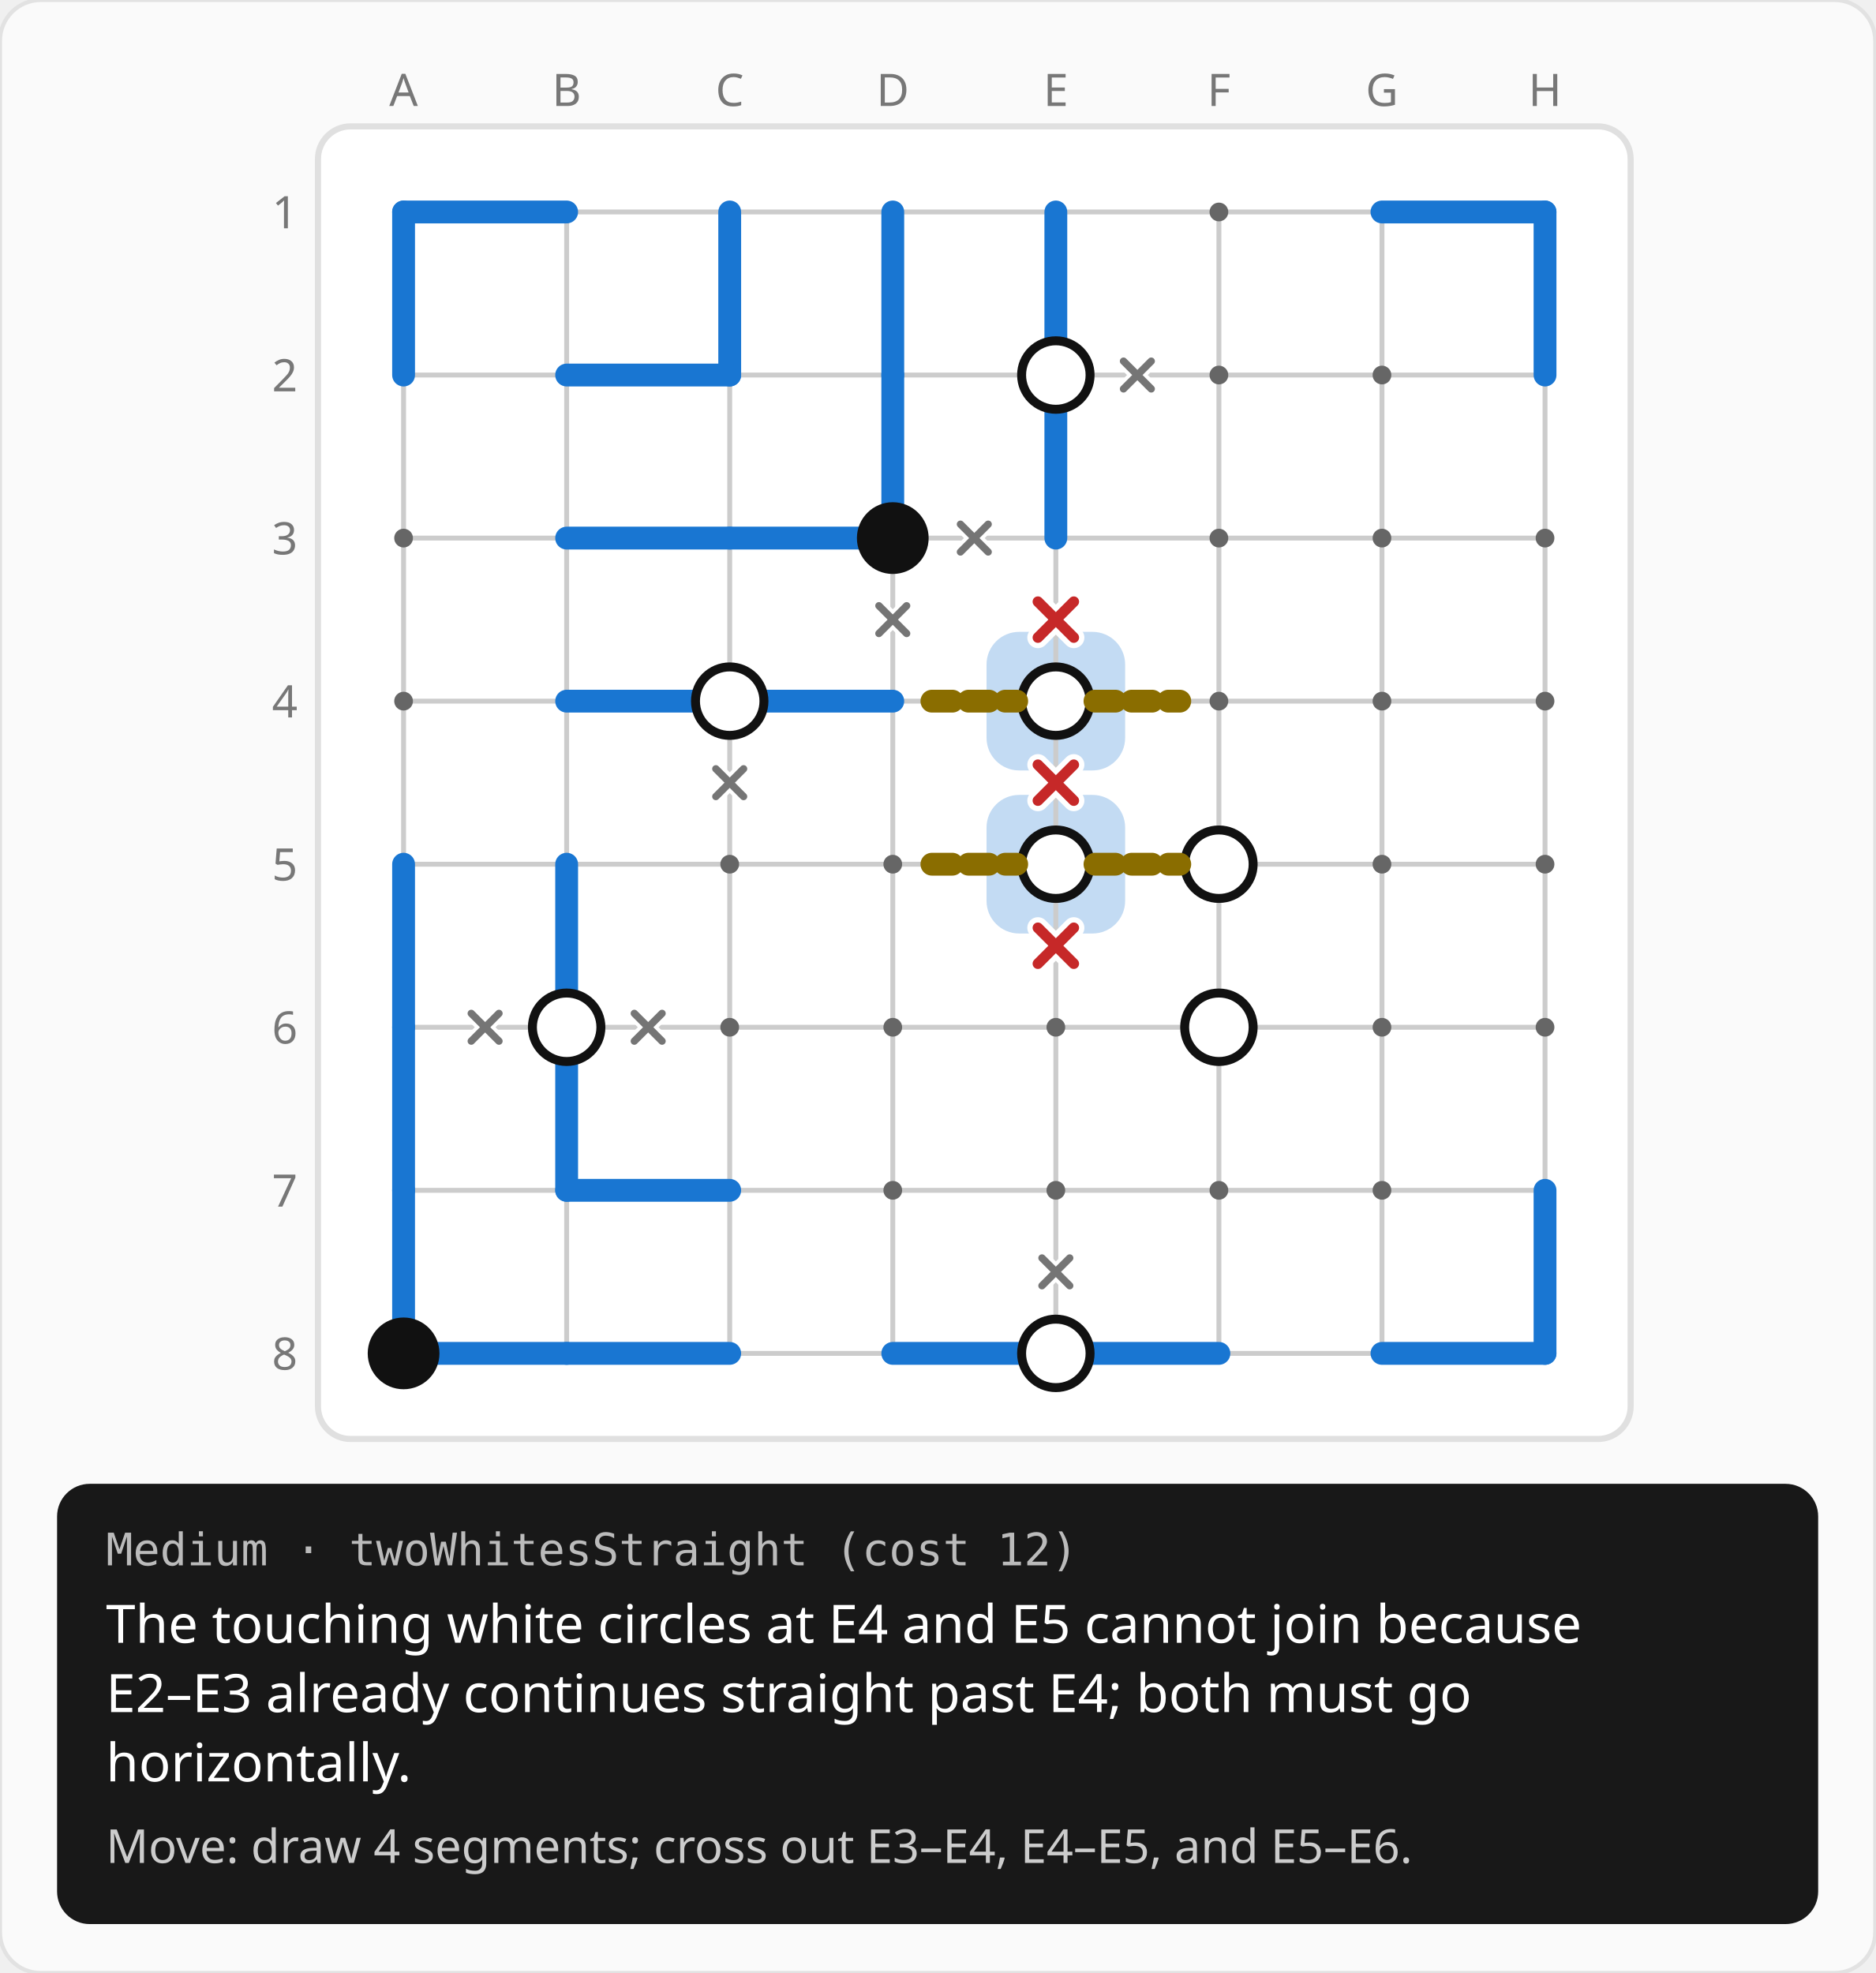
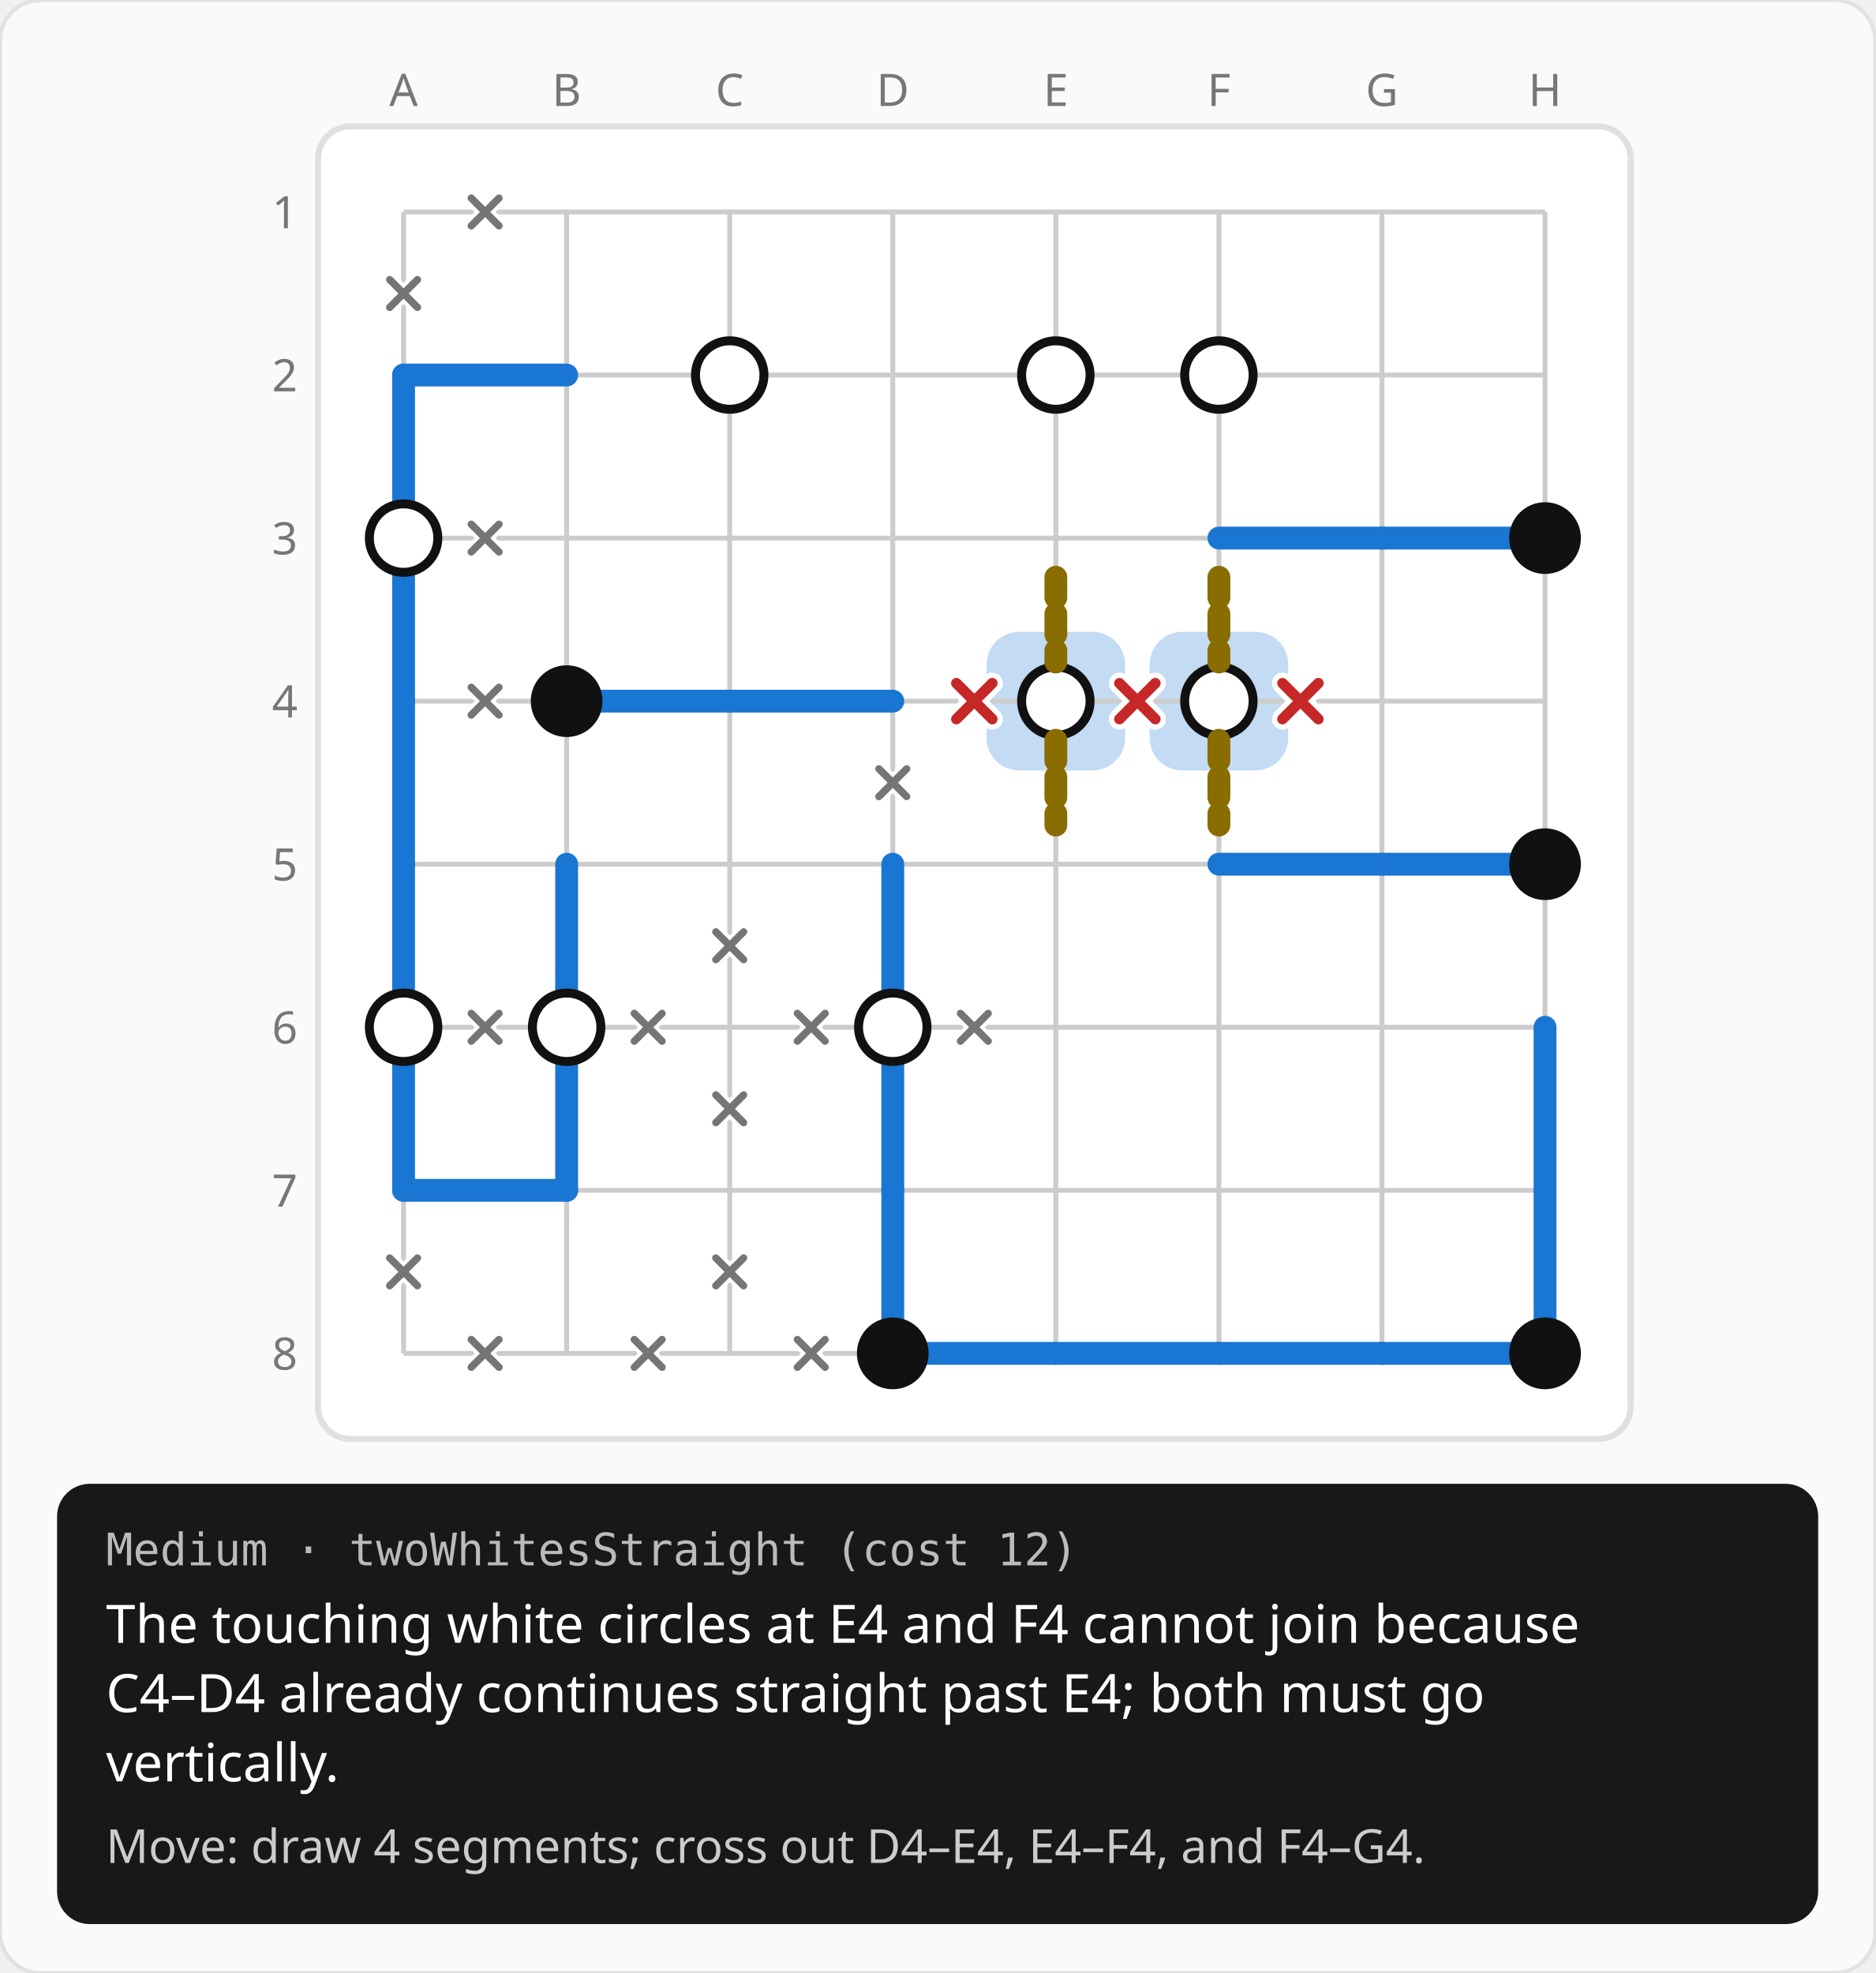
<svg xmlns="http://www.w3.org/2000/svg" width="460" height="484" viewBox="0 0 460 484">
  <rect width="460" height="484" rx="10" fill="#fafafa" stroke="#e2e2e2" />
  <defs>
    <pattern id="hatch" width="8" height="8" patternUnits="userSpaceOnUse" patternTransform="rotate(45)">
      <line x1="0" y1="0" x2="0" y2="8" stroke="#d55e00" stroke-width="3" opacity="0.55" />
    </pattern>
  </defs>
  <g transform="translate(59 12)">
    <text x="40" y="14" fill="#777777" font-size="11" font-family="system-ui, sans-serif" text-anchor="middle">A</text>
    <text x="80" y="14" fill="#777777" font-size="11" font-family="system-ui, sans-serif" text-anchor="middle">B</text>
    <text x="120" y="14" fill="#777777" font-size="11" font-family="system-ui, sans-serif" text-anchor="middle">C</text>
    <text x="160" y="14" fill="#777777" font-size="11" font-family="system-ui, sans-serif" text-anchor="middle">D</text>
    <text x="200" y="14" fill="#777777" font-size="11" font-family="system-ui, sans-serif" text-anchor="middle">E</text>
    <text x="240" y="14" fill="#777777" font-size="11" font-family="system-ui, sans-serif" text-anchor="middle">F</text>
    <text x="280" y="14" fill="#777777" font-size="11" font-family="system-ui, sans-serif" text-anchor="middle">G</text>
    <text x="320" y="14" fill="#777777" font-size="11" font-family="system-ui, sans-serif" text-anchor="middle">H</text>
    <text x="14" y="44" fill="#777777" font-size="11" font-family="system-ui, sans-serif" text-anchor="end">1</text>
    <text x="14" y="84" fill="#777777" font-size="11" font-family="system-ui, sans-serif" text-anchor="end">2</text>
    <text x="14" y="124" fill="#777777" font-size="11" font-family="system-ui, sans-serif" text-anchor="end">3</text>
    <text x="14" y="164" fill="#777777" font-size="11" font-family="system-ui, sans-serif" text-anchor="end">4</text>
    <text x="14" y="204" fill="#777777" font-size="11" font-family="system-ui, sans-serif" text-anchor="end">5</text>
    <text x="14" y="244" fill="#777777" font-size="11" font-family="system-ui, sans-serif" text-anchor="end">6</text>
    <text x="14" y="284" fill="#777777" font-size="11" font-family="system-ui, sans-serif" text-anchor="end">7</text>
    <text x="14" y="324" fill="#777777" font-size="11" font-family="system-ui, sans-serif" text-anchor="end">8</text>
    <g transform="translate(18 18)">
      <rect x="1" y="1" width="322" height="322" rx="8" fill="#ffffff" stroke="#e0e0e0" stroke-width="1.5" />
      <rect x="165" y="125" width="34" height="34" rx="8" fill="rgba(25,118,210,0.26)" />
-       <rect x="165" y="165" width="34" height="34" rx="8" fill="rgba(25,118,210,0.26)" />
+       <rect x="205" y="125" width="34" height="34" rx="8" fill="rgba(25,118,210,0.26)" />
      <line x1="22" y1="22" x2="302" y2="22" stroke="#cccccc" stroke-width="1.2" />
      <line x1="22" y1="62" x2="302" y2="62" stroke="#cccccc" stroke-width="1.2" />
      <line x1="22" y1="102" x2="302" y2="102" stroke="#cccccc" stroke-width="1.2" />
      <line x1="22" y1="142" x2="302" y2="142" stroke="#cccccc" stroke-width="1.2" />
      <line x1="22" y1="182" x2="302" y2="182" stroke="#cccccc" stroke-width="1.2" />
      <line x1="22" y1="222" x2="302" y2="222" stroke="#cccccc" stroke-width="1.2" />
      <line x1="22" y1="262" x2="302" y2="262" stroke="#cccccc" stroke-width="1.2" />
      <line x1="22" y1="302" x2="302" y2="302" stroke="#cccccc" stroke-width="1.2" />
      <line x1="22" y1="22" x2="22" y2="302" stroke="#cccccc" stroke-width="1.2" />
      <line x1="62" y1="22" x2="62" y2="302" stroke="#cccccc" stroke-width="1.2" />
      <line x1="102" y1="22" x2="102" y2="302" stroke="#cccccc" stroke-width="1.2" />
      <line x1="142" y1="22" x2="142" y2="302" stroke="#cccccc" stroke-width="1.2" />
      <line x1="182" y1="22" x2="182" y2="302" stroke="#cccccc" stroke-width="1.2" />
      <line x1="222" y1="22" x2="222" y2="302" stroke="#cccccc" stroke-width="1.2" />
      <line x1="262" y1="22" x2="262" y2="302" stroke="#cccccc" stroke-width="1.2" />
      <line x1="302" y1="22" x2="302" y2="302" stroke="#cccccc" stroke-width="1.2" />
-       <circle cx="22" cy="22" r="2.3" fill="#666666" />
-       <circle cx="62" cy="22" r="2.3" fill="#666666" />
-       <circle cx="102" cy="22" r="2.3" fill="#666666" />
-       <circle cx="142" cy="22" r="2.3" fill="#666666" />
-       <circle cx="182" cy="22" r="2.3" fill="#666666" />
-       <circle cx="222" cy="22" r="2.3" fill="#666666" />
-       <circle cx="262" cy="22" r="2.3" fill="#666666" />
-       <circle cx="302" cy="22" r="2.3" fill="#666666" />
-       <circle cx="22" cy="62" r="2.3" fill="#666666" />
-       <circle cx="62" cy="62" r="2.3" fill="#666666" />
-       <circle cx="102" cy="62" r="2.3" fill="#666666" />
-       <circle cx="142" cy="62" r="2.3" fill="#666666" />
-       <circle cx="222" cy="62" r="2.3" fill="#666666" />
-       <circle cx="262" cy="62" r="2.3" fill="#666666" />
-       <circle cx="302" cy="62" r="2.3" fill="#666666" />
-       <circle cx="22" cy="102" r="2.3" fill="#666666" />
-       <circle cx="62" cy="102" r="2.3" fill="#666666" />
-       <circle cx="102" cy="102" r="2.3" fill="#666666" />
-       <circle cx="182" cy="102" r="2.3" fill="#666666" />
-       <circle cx="222" cy="102" r="2.3" fill="#666666" />
-       <circle cx="262" cy="102" r="2.3" fill="#666666" />
-       <circle cx="302" cy="102" r="2.3" fill="#666666" />
-       <circle cx="22" cy="142" r="2.3" fill="#666666" />
-       <circle cx="62" cy="142" r="2.3" fill="#666666" />
-       <circle cx="142" cy="142" r="2.3" fill="#666666" />
-       <circle cx="222" cy="142" r="2.3" fill="#666666" />
-       <circle cx="262" cy="142" r="2.3" fill="#666666" />
-       <circle cx="302" cy="142" r="2.3" fill="#666666" />
-       <circle cx="22" cy="182" r="2.3" fill="#666666" />
-       <circle cx="62" cy="182" r="2.3" fill="#666666" />
-       <circle cx="102" cy="182" r="2.3" fill="#666666" />
-       <circle cx="142" cy="182" r="2.3" fill="#666666" />
-       <circle cx="262" cy="182" r="2.3" fill="#666666" />
-       <circle cx="302" cy="182" r="2.3" fill="#666666" />
-       <circle cx="22" cy="222" r="2.3" fill="#666666" />
-       <circle cx="102" cy="222" r="2.3" fill="#666666" />
-       <circle cx="142" cy="222" r="2.3" fill="#666666" />
-       <circle cx="182" cy="222" r="2.3" fill="#666666" />
-       <circle cx="262" cy="222" r="2.3" fill="#666666" />
-       <circle cx="302" cy="222" r="2.3" fill="#666666" />
-       <circle cx="22" cy="262" r="2.3" fill="#666666" />
-       <circle cx="62" cy="262" r="2.3" fill="#666666" />
-       <circle cx="102" cy="262" r="2.3" fill="#666666" />
-       <circle cx="142" cy="262" r="2.3" fill="#666666" />
-       <circle cx="182" cy="262" r="2.3" fill="#666666" />
-       <circle cx="222" cy="262" r="2.3" fill="#666666" />
-       <circle cx="262" cy="262" r="2.3" fill="#666666" />
-       <circle cx="302" cy="262" r="2.3" fill="#666666" />
-       <circle cx="62" cy="302" r="2.3" fill="#666666" />
-       <circle cx="102" cy="302" r="2.3" fill="#666666" />
-       <circle cx="142" cy="302" r="2.3" fill="#666666" />
-       <circle cx="222" cy="302" r="2.3" fill="#666666" />
-       <circle cx="262" cy="302" r="2.3" fill="#666666" />
-       <circle cx="302" cy="302" r="2.3" fill="#666666" />
-       <line x1="22" y1="22" x2="62" y2="22" stroke="#1976d2" stroke-width="5.6" stroke-linecap="round" />
-       <line x1="22" y1="22" x2="22" y2="62" stroke="#1976d2" stroke-width="5.6" stroke-linecap="round" />
-       <line x1="102" y1="22" x2="102" y2="62" stroke="#1976d2" stroke-width="5.6" stroke-linecap="round" />
-       <line x1="142" y1="22" x2="142" y2="62" stroke="#1976d2" stroke-width="5.6" stroke-linecap="round" />
-       <line x1="182" y1="22" x2="182" y2="62" stroke="#1976d2" stroke-width="5.6" stroke-linecap="round" />
-       <line x1="262" y1="22" x2="302" y2="22" stroke="#1976d2" stroke-width="5.6" stroke-linecap="round" />
-       <line x1="302" y1="22" x2="302" y2="62" stroke="#1976d2" stroke-width="5.6" stroke-linecap="round" />
-       <line x1="62" y1="62" x2="102" y2="62" stroke="#1976d2" stroke-width="5.6" stroke-linecap="round" />
-       <line x1="142" y1="62" x2="142" y2="102" stroke="#1976d2" stroke-width="5.6" stroke-linecap="round" />
-       <line x1="182" y1="62" x2="182" y2="102" stroke="#1976d2" stroke-width="5.6" stroke-linecap="round" />
-       <line x1="62" y1="102" x2="102" y2="102" stroke="#1976d2" stroke-width="5.6" stroke-linecap="round" />
-       <line x1="102" y1="102" x2="142" y2="102" stroke="#1976d2" stroke-width="5.6" stroke-linecap="round" />
+       <line x1="22" y1="62" x2="62" y2="62" stroke="#1976d2" stroke-width="5.6" stroke-linecap="round" />
+       <line x1="22" y1="62" x2="22" y2="102" stroke="#1976d2" stroke-width="5.6" stroke-linecap="round" />
+       <line x1="22" y1="102" x2="22" y2="142" stroke="#1976d2" stroke-width="5.6" stroke-linecap="round" />
+       <line x1="222" y1="102" x2="262" y2="102" stroke="#1976d2" stroke-width="5.6" stroke-linecap="round" />
+       <line x1="262" y1="102" x2="302" y2="102" stroke="#1976d2" stroke-width="5.6" stroke-linecap="round" />
+       <line x1="22" y1="142" x2="22" y2="182" stroke="#1976d2" stroke-width="5.6" stroke-linecap="round" />
      <line x1="62" y1="142" x2="102" y2="142" stroke="#1976d2" stroke-width="5.6" stroke-linecap="round" />
      <line x1="102" y1="142" x2="142" y2="142" stroke="#1976d2" stroke-width="5.6" stroke-linecap="round" />
      <line x1="22" y1="182" x2="22" y2="222" stroke="#1976d2" stroke-width="5.6" stroke-linecap="round" />
      <line x1="62" y1="182" x2="62" y2="222" stroke="#1976d2" stroke-width="5.6" stroke-linecap="round" />
+       <line x1="142" y1="182" x2="142" y2="222" stroke="#1976d2" stroke-width="5.6" stroke-linecap="round" />
+       <line x1="222" y1="182" x2="262" y2="182" stroke="#1976d2" stroke-width="5.6" stroke-linecap="round" />
+       <line x1="262" y1="182" x2="302" y2="182" stroke="#1976d2" stroke-width="5.6" stroke-linecap="round" />
      <line x1="22" y1="222" x2="22" y2="262" stroke="#1976d2" stroke-width="5.6" stroke-linecap="round" />
      <line x1="62" y1="222" x2="62" y2="262" stroke="#1976d2" stroke-width="5.6" stroke-linecap="round" />
-       <line x1="22" y1="262" x2="22" y2="302" stroke="#1976d2" stroke-width="5.6" stroke-linecap="round" />
-       <line x1="62" y1="262" x2="102" y2="262" stroke="#1976d2" stroke-width="5.6" stroke-linecap="round" />
+       <line x1="142" y1="222" x2="142" y2="262" stroke="#1976d2" stroke-width="5.6" stroke-linecap="round" />
+       <line x1="302" y1="222" x2="302" y2="262" stroke="#1976d2" stroke-width="5.6" stroke-linecap="round" />
+       <line x1="22" y1="262" x2="62" y2="262" stroke="#1976d2" stroke-width="5.6" stroke-linecap="round" />
+       <line x1="142" y1="262" x2="142" y2="302" stroke="#1976d2" stroke-width="5.6" stroke-linecap="round" />
      <line x1="302" y1="262" x2="302" y2="302" stroke="#1976d2" stroke-width="5.6" stroke-linecap="round" />
-       <line x1="22" y1="302" x2="62" y2="302" stroke="#1976d2" stroke-width="5.6" stroke-linecap="round" />
-       <line x1="62" y1="302" x2="102" y2="302" stroke="#1976d2" stroke-width="5.6" stroke-linecap="round" />
      <line x1="142" y1="302" x2="182" y2="302" stroke="#1976d2" stroke-width="5.6" stroke-linecap="round" />
      <line x1="182" y1="302" x2="222" y2="302" stroke="#1976d2" stroke-width="5.6" stroke-linecap="round" />
+       <line x1="222" y1="302" x2="262" y2="302" stroke="#1976d2" stroke-width="5.6" stroke-linecap="round" />
      <line x1="262" y1="302" x2="302" y2="302" stroke="#1976d2" stroke-width="5.6" stroke-linecap="round" />
+       <circle cx="102" cy="62" r="8.4" fill="#ffffff" />
+       <circle cx="102" cy="62" r="8.4" fill="none" stroke="#111111" stroke-width="2.2" />
      <circle cx="182" cy="62" r="8.4" fill="#ffffff" />
      <circle cx="182" cy="62" r="8.4" fill="none" stroke="#111111" stroke-width="2.2" />
-       <circle cx="142" cy="102" r="8.8" fill="#111111" />
-       <circle cx="102" cy="142" r="8.4" fill="#ffffff" />
-       <circle cx="102" cy="142" r="8.4" fill="none" stroke="#111111" stroke-width="2.2" />
+       <circle cx="222" cy="62" r="8.4" fill="#ffffff" />
+       <circle cx="222" cy="62" r="8.4" fill="none" stroke="#111111" stroke-width="2.2" />
+       <circle cx="22" cy="102" r="8.4" fill="#ffffff" />
+       <circle cx="22" cy="102" r="8.4" fill="none" stroke="#111111" stroke-width="2.2" />
+       <circle cx="302" cy="102" r="8.8" fill="#111111" />
+       <circle cx="62" cy="142" r="8.8" fill="#111111" />
      <circle cx="182" cy="142" r="8.4" fill="#ffffff" />
      <circle cx="182" cy="142" r="8.4" fill="none" stroke="#111111" stroke-width="2.2" />
-       <circle cx="182" cy="182" r="8.4" fill="#ffffff" />
-       <circle cx="182" cy="182" r="8.4" fill="none" stroke="#111111" stroke-width="2.2" />
-       <circle cx="222" cy="182" r="8.4" fill="#ffffff" />
-       <circle cx="222" cy="182" r="8.4" fill="none" stroke="#111111" stroke-width="2.2" />
+       <circle cx="222" cy="142" r="8.4" fill="#ffffff" />
+       <circle cx="222" cy="142" r="8.4" fill="none" stroke="#111111" stroke-width="2.2" />
+       <circle cx="302" cy="182" r="8.8" fill="#111111" />
+       <circle cx="22" cy="222" r="8.4" fill="#ffffff" />
+       <circle cx="22" cy="222" r="8.4" fill="none" stroke="#111111" stroke-width="2.2" />
      <circle cx="62" cy="222" r="8.4" fill="#ffffff" />
      <circle cx="62" cy="222" r="8.4" fill="none" stroke="#111111" stroke-width="2.2" />
-       <circle cx="222" cy="222" r="8.4" fill="#ffffff" />
-       <circle cx="222" cy="222" r="8.4" fill="none" stroke="#111111" stroke-width="2.2" />
-       <circle cx="22" cy="302" r="8.8" fill="#111111" />
-       <circle cx="182" cy="302" r="8.4" fill="#ffffff" />
-       <circle cx="182" cy="302" r="8.4" fill="none" stroke="#111111" stroke-width="2.2" />
-       <path d="M198.6 58.6L205.4 65.4M198.6 65.4L205.4 58.6" stroke="#ffffff" stroke-width="3.6" stroke-linecap="round" />
-       <path d="M198.6 58.6L205.4 65.4M198.6 65.4L205.4 58.6" stroke="#757575" stroke-width="1.8" stroke-linecap="round" />
-       <path d="M158.6 98.6L165.4 105.4M158.6 105.4L165.4 98.6" stroke="#ffffff" stroke-width="3.6" stroke-linecap="round" />
-       <path d="M158.6 98.6L165.4 105.4M158.6 105.4L165.4 98.6" stroke="#757575" stroke-width="1.8" stroke-linecap="round" />
-       <path d="M138.6 118.6L145.4 125.4M138.6 125.4L145.4 118.6" stroke="#ffffff" stroke-width="3.6" stroke-linecap="round" />
-       <path d="M138.6 118.6L145.4 125.4M138.6 125.4L145.4 118.6" stroke="#757575" stroke-width="1.8" stroke-linecap="round" />
-       <path d="M98.6 158.6L105.4 165.4M98.6 165.4L105.4 158.6" stroke="#ffffff" stroke-width="3.6" stroke-linecap="round" />
-       <path d="M98.6 158.6L105.4 165.4M98.6 165.4L105.4 158.6" stroke="#757575" stroke-width="1.8" stroke-linecap="round" />
+       <circle cx="142" cy="222" r="8.4" fill="#ffffff" />
+       <circle cx="142" cy="222" r="8.4" fill="none" stroke="#111111" stroke-width="2.2" />
+       <circle cx="142" cy="302" r="8.8" fill="#111111" />
+       <circle cx="302" cy="302" r="8.8" fill="#111111" />
+       <path d="M38.6 18.6L45.4 25.4M38.6 25.4L45.4 18.6" stroke="#ffffff" stroke-width="3.6" stroke-linecap="round" />
+       <path d="M38.6 18.6L45.4 25.4M38.6 25.4L45.4 18.6" stroke="#757575" stroke-width="1.8" stroke-linecap="round" />
+       <path d="M18.6 38.6L25.4 45.4M18.6 45.4L25.4 38.6" stroke="#ffffff" stroke-width="3.6" stroke-linecap="round" />
+       <path d="M18.6 38.6L25.4 45.4M18.6 45.4L25.4 38.6" stroke="#757575" stroke-width="1.8" stroke-linecap="round" />
+       <path d="M38.6 98.6L45.4 105.4M38.6 105.4L45.4 98.6" stroke="#ffffff" stroke-width="3.6" stroke-linecap="round" />
+       <path d="M38.6 98.6L45.4 105.4M38.6 105.4L45.4 98.6" stroke="#757575" stroke-width="1.8" stroke-linecap="round" />
+       <path d="M38.6 138.6L45.4 145.4M38.6 145.4L45.4 138.6" stroke="#ffffff" stroke-width="3.6" stroke-linecap="round" />
+       <path d="M38.6 138.6L45.4 145.4M38.6 145.4L45.4 138.6" stroke="#757575" stroke-width="1.8" stroke-linecap="round" />
+       <path d="M138.6 158.6L145.4 165.4M138.6 165.4L145.4 158.6" stroke="#ffffff" stroke-width="3.6" stroke-linecap="round" />
+       <path d="M138.6 158.6L145.4 165.4M138.6 165.4L145.4 158.6" stroke="#757575" stroke-width="1.8" stroke-linecap="round" />
+       <path d="M98.6 198.6L105.4 205.4M98.6 205.4L105.4 198.6" stroke="#ffffff" stroke-width="3.6" stroke-linecap="round" />
+       <path d="M98.6 198.6L105.4 205.4M98.6 205.4L105.4 198.6" stroke="#757575" stroke-width="1.8" stroke-linecap="round" />
      <path d="M38.6 218.6L45.4 225.4M38.6 225.4L45.4 218.6" stroke="#ffffff" stroke-width="3.6" stroke-linecap="round" />
      <path d="M38.6 218.6L45.4 225.4M38.6 225.4L45.4 218.6" stroke="#757575" stroke-width="1.8" stroke-linecap="round" />
      <path d="M78.6 218.6L85.4 225.4M78.6 225.4L85.4 218.6" stroke="#ffffff" stroke-width="3.6" stroke-linecap="round" />
      <path d="M78.6 218.6L85.4 225.4M78.6 225.4L85.4 218.6" stroke="#757575" stroke-width="1.8" stroke-linecap="round" />
-       <path d="M178.6 278.6L185.4 285.4M178.6 285.4L185.4 278.6" stroke="#ffffff" stroke-width="3.6" stroke-linecap="round" />
-       <path d="M178.6 278.6L185.4 285.4M178.6 285.4L185.4 278.6" stroke="#757575" stroke-width="1.8" stroke-linecap="round" />
-       <line x1="151.6" y1="142" x2="172.4" y2="142" stroke="#8a6d00" stroke-width="5.6" stroke-linecap="round" stroke-dasharray="5 4" />
-       <line x1="191.6" y1="142" x2="212.4" y2="142" stroke="#8a6d00" stroke-width="5.6" stroke-linecap="round" stroke-dasharray="5 4" />
-       <line x1="151.6" y1="182" x2="172.4" y2="182" stroke="#8a6d00" stroke-width="5.6" stroke-linecap="round" stroke-dasharray="5 4" />
-       <line x1="191.6" y1="182" x2="212.4" y2="182" stroke="#8a6d00" stroke-width="5.6" stroke-linecap="round" stroke-dasharray="5 4" />
-       <path d="M177.6 117.6L186.4 126.4M177.6 126.4L186.4 117.6" stroke="#ffffff" stroke-width="5.2" stroke-linecap="round" />
-       <path d="M177.6 117.6L186.4 126.4M177.6 126.4L186.4 117.6" stroke="#c62828" stroke-width="2.6" stroke-linecap="round" />
-       <path d="M177.6 157.6L186.4 166.4M177.6 166.4L186.4 157.6" stroke="#ffffff" stroke-width="5.2" stroke-linecap="round" />
-       <path d="M177.6 157.6L186.4 166.4M177.6 166.4L186.4 157.6" stroke="#c62828" stroke-width="2.6" stroke-linecap="round" />
-       <path d="M177.6 197.6L186.4 206.4M177.6 206.4L186.4 197.6" stroke="#ffffff" stroke-width="5.2" stroke-linecap="round" />
-       <path d="M177.6 197.6L186.4 206.4M177.6 206.4L186.4 197.6" stroke="#c62828" stroke-width="2.6" stroke-linecap="round" />
+       <path d="M118.6 218.6L125.4 225.4M118.6 225.4L125.4 218.6" stroke="#ffffff" stroke-width="3.6" stroke-linecap="round" />
+       <path d="M118.6 218.6L125.4 225.4M118.6 225.4L125.4 218.6" stroke="#757575" stroke-width="1.8" stroke-linecap="round" />
+       <path d="M98.6 238.6L105.4 245.4M98.6 245.4L105.4 238.6" stroke="#ffffff" stroke-width="3.6" stroke-linecap="round" />
+       <path d="M98.6 238.6L105.4 245.4M98.6 245.4L105.4 238.6" stroke="#757575" stroke-width="1.8" stroke-linecap="round" />
+       <path d="M158.6 218.6L165.4 225.4M158.6 225.4L165.4 218.6" stroke="#ffffff" stroke-width="3.6" stroke-linecap="round" />
+       <path d="M158.6 218.6L165.4 225.4M158.6 225.4L165.4 218.6" stroke="#757575" stroke-width="1.8" stroke-linecap="round" />
+       <path d="M18.6 278.6L25.4 285.4M18.6 285.4L25.4 278.6" stroke="#ffffff" stroke-width="3.6" stroke-linecap="round" />
+       <path d="M18.6 278.6L25.4 285.4M18.6 285.4L25.4 278.6" stroke="#757575" stroke-width="1.8" stroke-linecap="round" />
+       <path d="M98.6 278.6L105.4 285.4M98.6 285.4L105.4 278.6" stroke="#ffffff" stroke-width="3.6" stroke-linecap="round" />
+       <path d="M98.6 278.6L105.4 285.4M98.6 285.4L105.4 278.6" stroke="#757575" stroke-width="1.8" stroke-linecap="round" />
+       <path d="M38.6 298.6L45.4 305.4M38.6 305.4L45.4 298.6" stroke="#ffffff" stroke-width="3.6" stroke-linecap="round" />
+       <path d="M38.6 298.6L45.4 305.4M38.6 305.4L45.4 298.6" stroke="#757575" stroke-width="1.8" stroke-linecap="round" />
+       <path d="M78.6 298.6L85.4 305.4M78.6 305.4L85.4 298.6" stroke="#ffffff" stroke-width="3.6" stroke-linecap="round" />
+       <path d="M78.6 298.6L85.4 305.4M78.6 305.4L85.4 298.6" stroke="#757575" stroke-width="1.8" stroke-linecap="round" />
+       <path d="M118.6 298.6L125.4 305.4M118.6 305.4L125.4 298.6" stroke="#ffffff" stroke-width="3.6" stroke-linecap="round" />
+       <path d="M118.6 298.6L125.4 305.4M118.6 305.4L125.4 298.6" stroke="#757575" stroke-width="1.8" stroke-linecap="round" />
+       <line x1="182" y1="151.6" x2="182" y2="172.4" stroke="#8a6d00" stroke-width="5.6" stroke-linecap="round" stroke-dasharray="5 4" />
+       <line x1="182" y1="111.6" x2="182" y2="132.4" stroke="#8a6d00" stroke-width="5.6" stroke-linecap="round" stroke-dasharray="5 4" />
+       <line x1="222" y1="151.6" x2="222" y2="172.4" stroke="#8a6d00" stroke-width="5.6" stroke-linecap="round" stroke-dasharray="5 4" />
+       <line x1="222" y1="111.6" x2="222" y2="132.4" stroke="#8a6d00" stroke-width="5.6" stroke-linecap="round" stroke-dasharray="5 4" />
+       <path d="M157.6 137.6L166.4 146.4M157.6 146.4L166.4 137.6" stroke="#ffffff" stroke-width="5.2" stroke-linecap="round" />
+       <path d="M157.6 137.6L166.4 146.4M157.6 146.4L166.4 137.6" stroke="#c62828" stroke-width="2.6" stroke-linecap="round" />
+       <path d="M197.6 137.6L206.4 146.4M197.6 146.4L206.4 137.6" stroke="#ffffff" stroke-width="5.2" stroke-linecap="round" />
+       <path d="M197.6 137.6L206.4 146.4M197.6 146.4L206.4 137.6" stroke="#c62828" stroke-width="2.6" stroke-linecap="round" />
+       <path d="M237.6 137.6L246.4 146.4M237.6 146.4L246.4 137.6" stroke="#ffffff" stroke-width="5.2" stroke-linecap="round" />
+       <path d="M237.6 137.6L246.4 146.4M237.6 146.4L246.4 137.6" stroke="#c62828" stroke-width="2.6" stroke-linecap="round" />
    </g>
  </g>
  <rect x="14" y="364" width="432" height="108" rx="8" fill="#181818" />
  <text x="26" y="384" fill="#bbbbbb" font-size="11" font-family="ui-monospace, Menlo, monospace">Medium · twoWhitesStraight (cost 12)</text>
-   <text x="26" y="403" fill="#ffffff" font-size="13" font-family="system-ui, sans-serif">The touching white circles at E4 and E5 cannot join because</text>
-   <text x="26" y="420" fill="#ffffff" font-size="13" font-family="system-ui, sans-serif">E2–E3 already continues straight past E4; both must go</text>
-   <text x="26" y="437" fill="#ffffff" font-size="13" font-family="system-ui, sans-serif">horizontally.</text>
-   <text x="26" y="457" fill="#cccccc" font-size="11.5" font-family="system-ui, sans-serif">Move: draw 4 segments; cross out E3–E4, E4–E5, and E5–E6.</text>
+   <text x="26" y="403" fill="#ffffff" font-size="13" font-family="system-ui, sans-serif">The touching white circles at E4 and F4 cannot join because</text>
+   <text x="26" y="420" fill="#ffffff" font-size="13" font-family="system-ui, sans-serif">C4–D4 already continues straight past E4; both must go</text>
+   <text x="26" y="437" fill="#ffffff" font-size="13" font-family="system-ui, sans-serif">vertically.</text>
+   <text x="26" y="457" fill="#cccccc" font-size="11.5" font-family="system-ui, sans-serif">Move: draw 4 segments; cross out D4–E4, E4–F4, and F4–G4.</text>
</svg>
